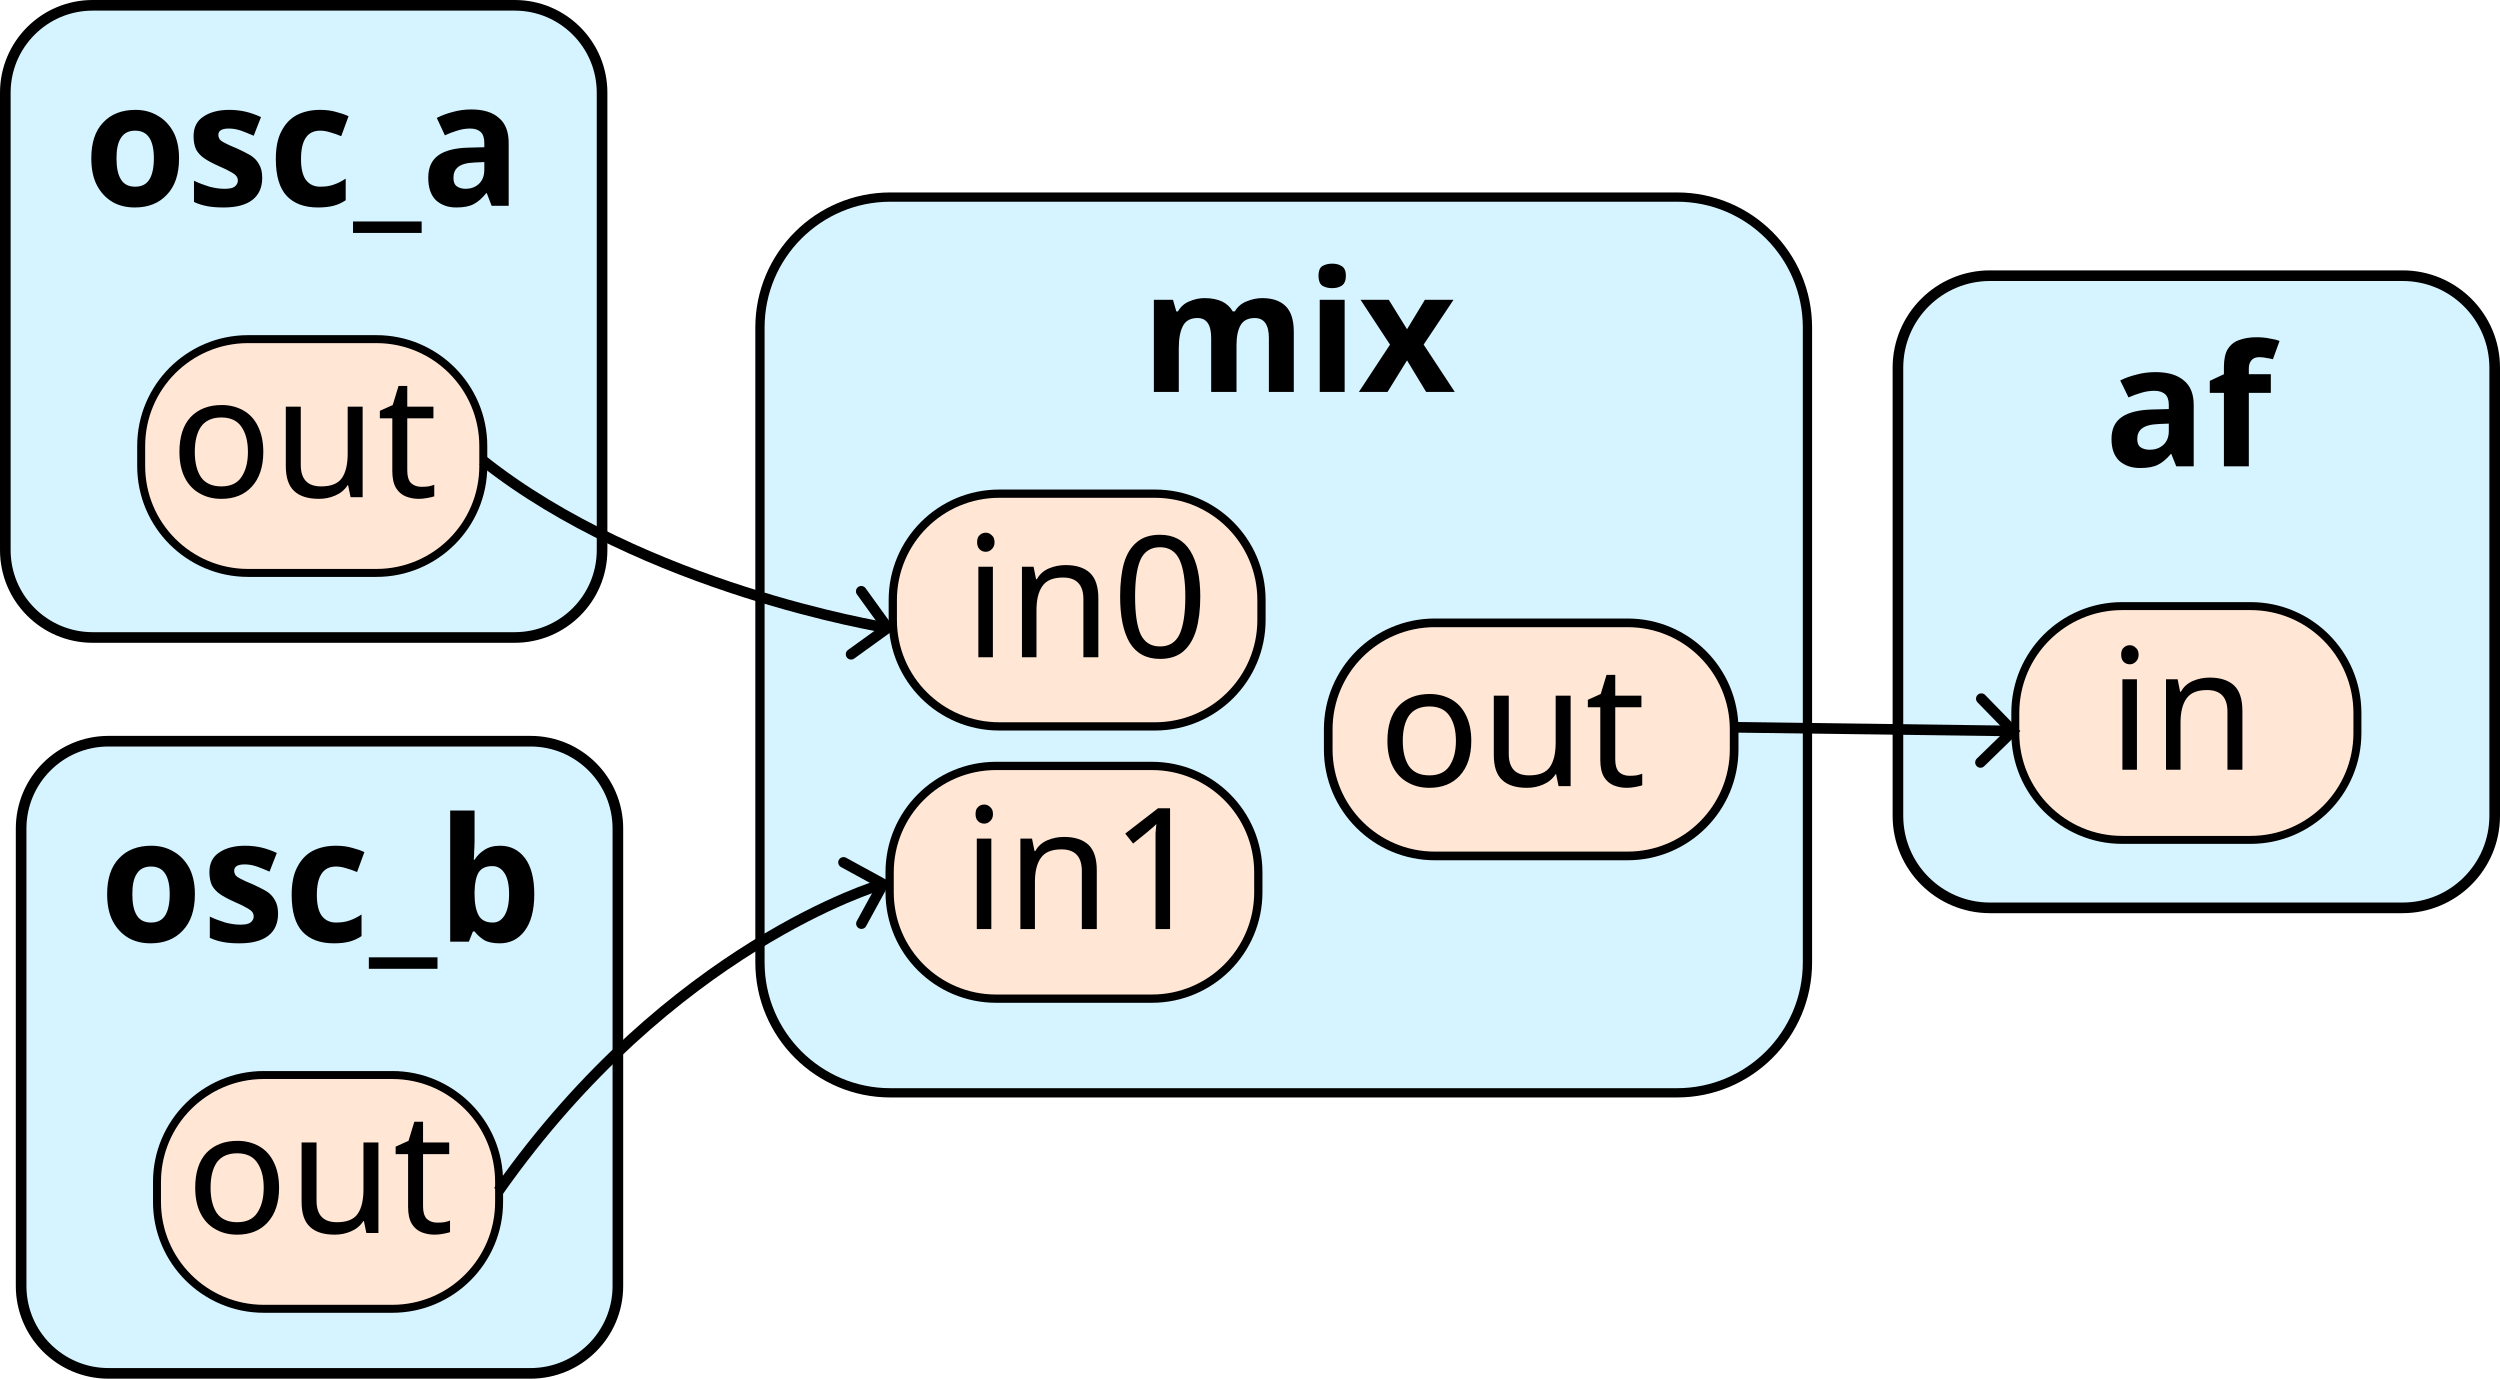
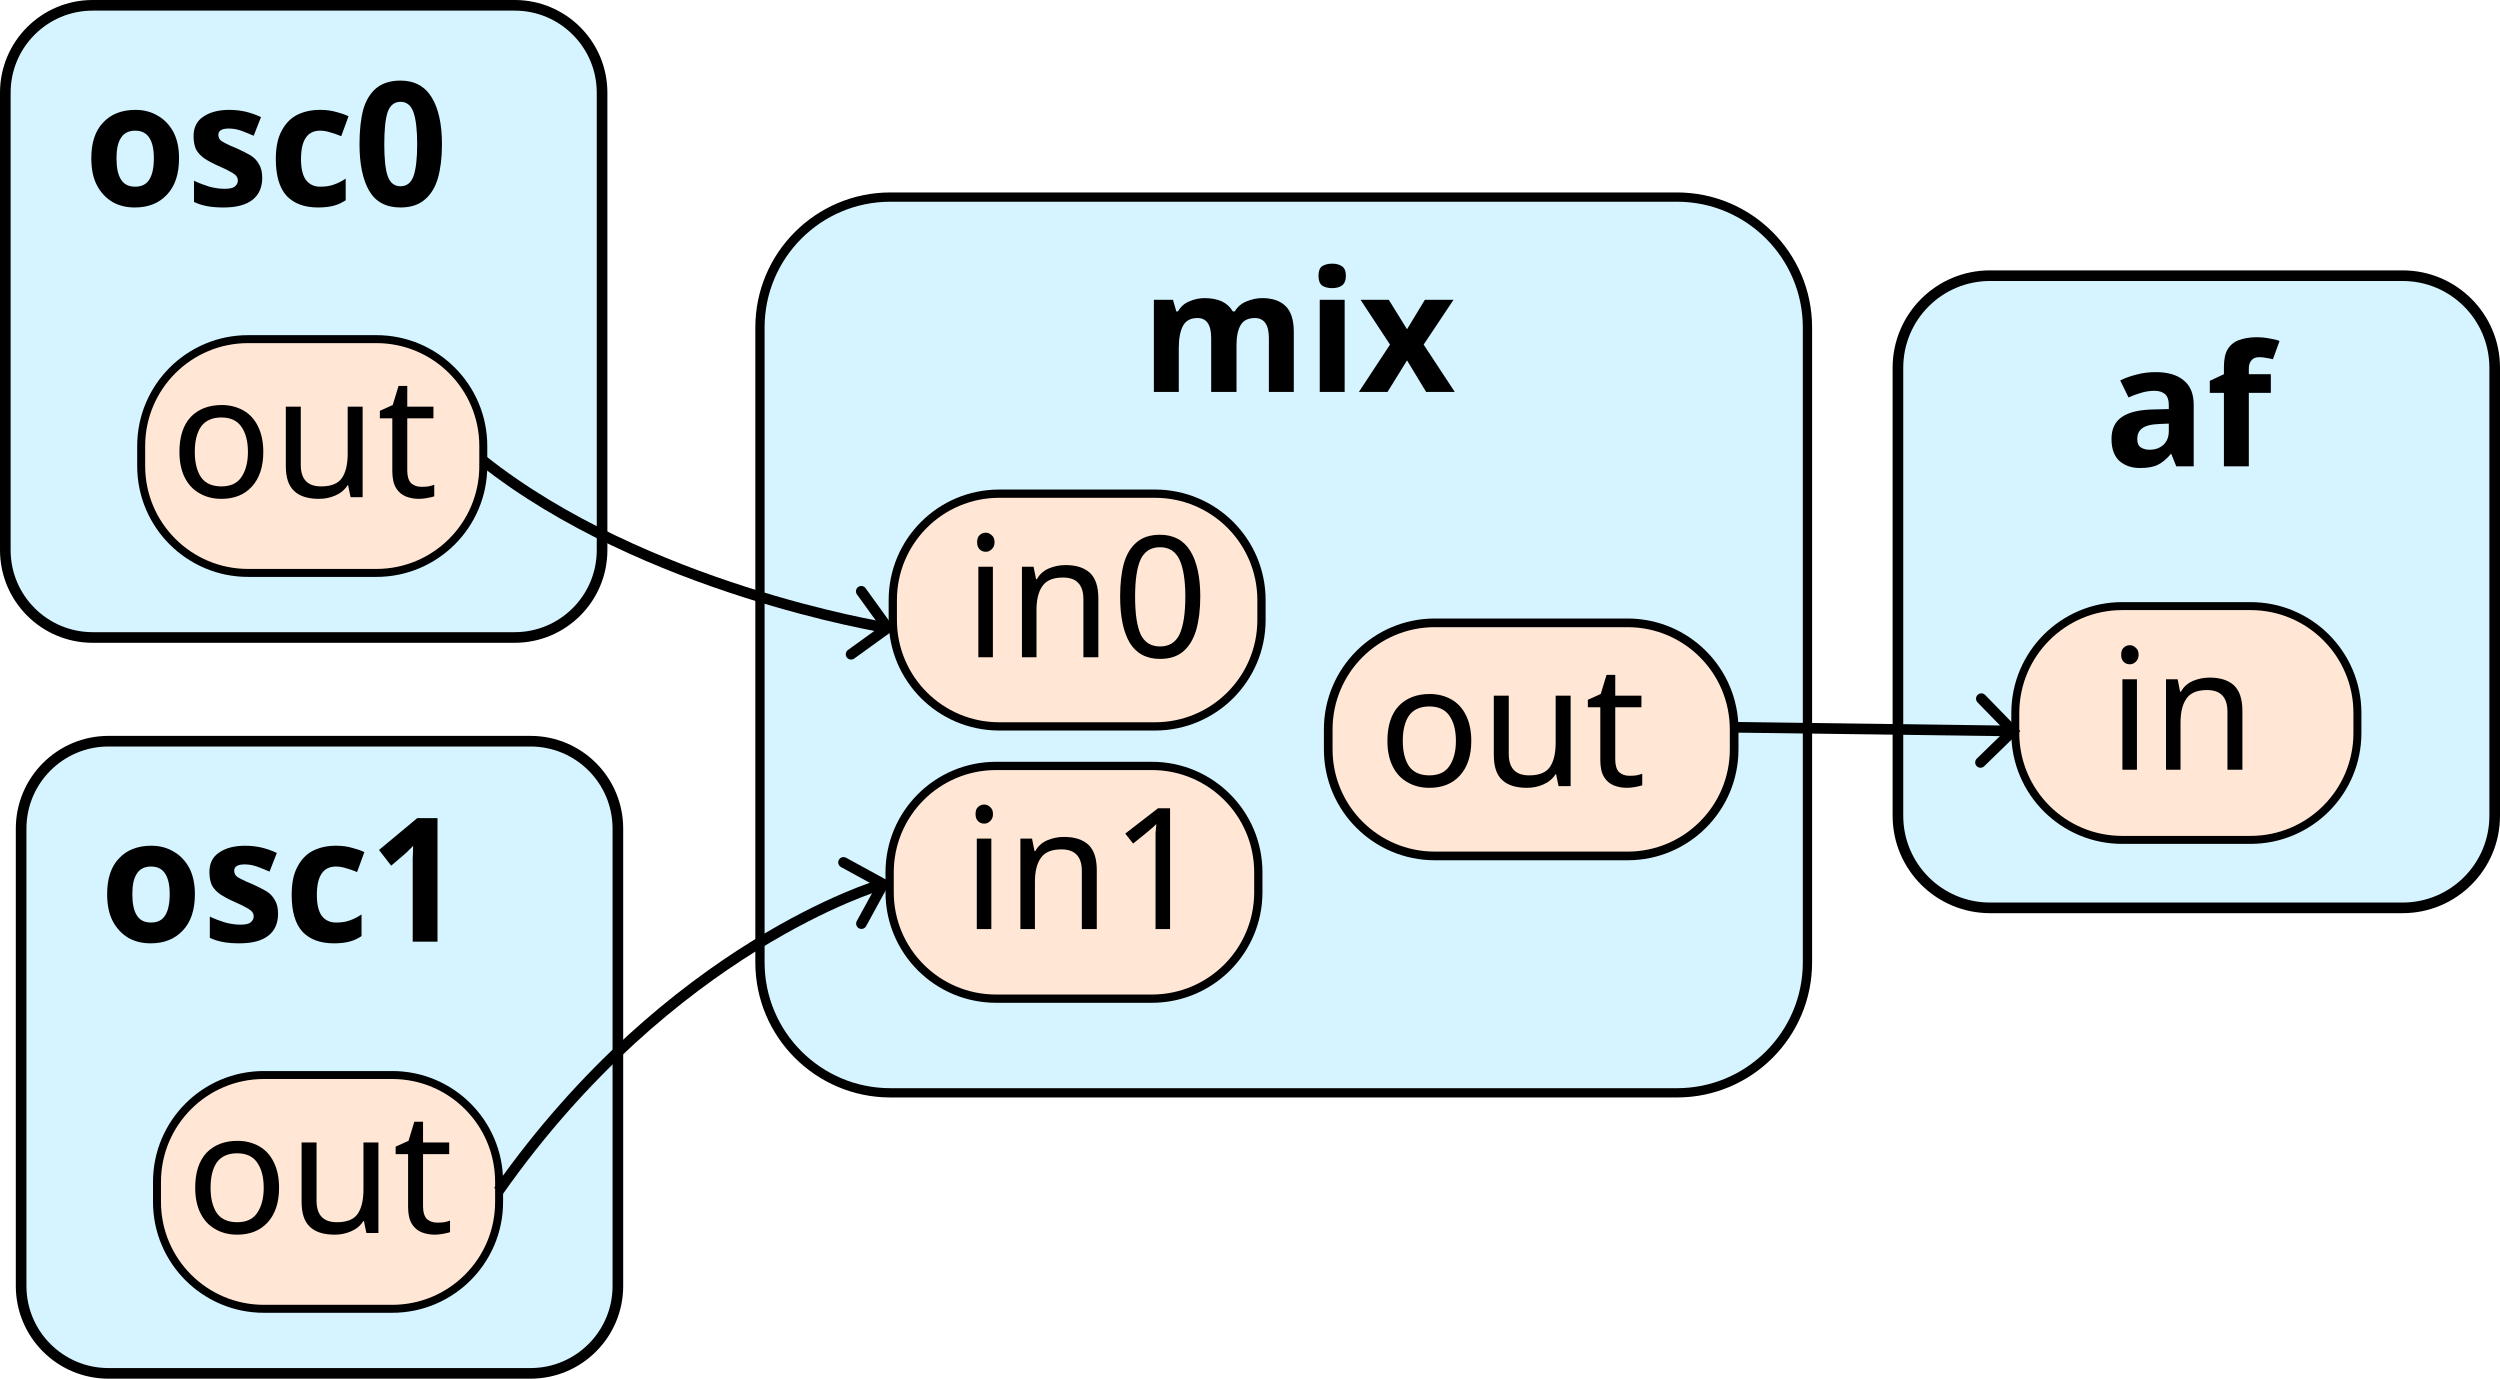
<svg xmlns="http://www.w3.org/2000/svg" width="94.084mm" height="51.885mm" viewBox="0 0 94.084 51.885" version="1.1" id="svg11814">
  <defs id="defs11811">
    <marker style="overflow:visible" id="marker12707" refX="0" refY="0" orient="auto-start-reverse" markerWidth="4.207" markerHeight="7" viewBox="0 0 4.207 7" preserveAspectRatio="xMidYMid">
      <path style="fill:none;stroke:context-stroke;stroke-width:1;stroke-linecap:round" d="M 3,-3 0,0 3,3" id="path12705" transform="rotate(180,0.125,0)" />
    </marker>
    <marker style="overflow:visible" id="marker12661" refX="0" refY="0" orient="auto-start-reverse" markerWidth="4.207" markerHeight="7" viewBox="0 0 4.207 7" preserveAspectRatio="xMidYMid">
      <path style="fill:none;stroke:context-stroke;stroke-width:1;stroke-linecap:round" d="M 3,-3 0,0 3,3" id="path12659" transform="rotate(180,0.125,0)" />
    </marker>
    <marker style="overflow:visible" id="Arrow3" refX="0" refY="0" orient="auto-start-reverse" markerWidth="4.207" markerHeight="7" viewBox="0 0 4.207 7" preserveAspectRatio="xMidYMid">
      <path style="fill:none;stroke:context-stroke;stroke-width:1;stroke-linecap:round" d="M 3,-3 0,0 3,3" id="arrow3" transform="rotate(180,0.125,0)" />
    </marker>
  </defs>
  <g id="layer1" transform="translate(-14.22396,-30.0701)">
    <rect style="fill:#d5f4ff;fill-opacity:1;stroke:#000000;stroke-width:0.4;stroke-dasharray:none;stroke-opacity:1" id="rect111" width="22.458" height="23.791" x="14.424" y="30.27" ry="3.288" />
    <text xml:space="preserve" style="font-style:normal;font-variant:normal;font-weight:bold;font-stretch:normal;font-size:6.358px;font-family:sans-serif;-inkscape-font-specification:'sans-serif, Bold';font-variant-ligatures:normal;font-variant-caps:normal;font-variant-numeric:normal;font-variant-east-asian:normal;fill:#000000;fill-opacity:1;stroke:none;stroke-width:0.531;stroke-dasharray:none;stroke-opacity:1" x="17.769" y="36.995" id="text845" transform="scale(0.9783609,1.022118)">
-       <tspan id="tspan1166" x="17.769" y="36.995" style="font-style:normal;font-variant:normal;font-weight:bold;font-stretch:normal;font-size:6.358px;font-family:sans-serif;-inkscape-font-specification:'sans-serif, Bold';font-variant-ligatures:normal;font-variant-caps:normal;font-variant-numeric:normal;font-variant-east-asian:normal;fill:#000000;fill-opacity:1;stroke:none;stroke-width:0.531">osc_a</tspan>
+       <tspan id="tspan1166" x="17.769" y="36.995" style="font-style:normal;font-variant:normal;font-weight:bold;font-stretch:normal;font-size:6.358px;font-family:sans-serif;-inkscape-font-specification:'sans-serif, Bold';font-variant-ligatures:normal;font-variant-caps:normal;font-variant-numeric:normal;font-variant-east-asian:normal;fill:#000000;fill-opacity:1;stroke:none;stroke-width:0.531">osc0</tspan>
    </text>
    <rect style="fill:#ffe6d5;stroke:#000000;stroke-width:0.3;stroke-dasharray:none;stroke-opacity:1" id="rect1009" width="12.875" height="8.798" x="19.537" y="42.833" ry="4.023" />
    <text xml:space="preserve" style="font-style:normal;font-variant:normal;font-weight:normal;font-stretch:normal;font-size:6.358px;font-family:sans-serif;-inkscape-font-specification:'sans-serif, Normal';font-variant-ligatures:normal;font-variant-caps:normal;font-variant-numeric:normal;font-variant-east-asian:normal;fill:#000000;fill-opacity:1;stroke:none;stroke-width:0.265;stroke-dasharray:none;stroke-opacity:1" x="20.632" y="48.78" id="text1846-1">
      <tspan id="tspan2038" x="20.632" y="48.78">out</tspan>
      <tspan id="tspan2040" x="20.632" y="56.727" />
    </text>
    <rect style="fill:#d5f4ff;fill-opacity:1;stroke:#000000;stroke-width:0.4;stroke-dasharray:none;stroke-opacity:1" id="rect111-6" width="22.458" height="23.791" x="15.019" y="57.964" ry="3.288" />
    <text xml:space="preserve" style="font-style:normal;font-variant:normal;font-weight:bold;font-stretch:normal;font-size:6.358px;font-family:sans-serif;-inkscape-font-specification:'sans-serif, Bold';font-variant-ligatures:normal;font-variant-caps:normal;font-variant-numeric:normal;font-variant-east-asian:normal;fill:#000000;fill-opacity:1;stroke:none;stroke-width:0.531;stroke-dasharray:none;stroke-opacity:1" x="18.377" y="64.09" id="text845-4" transform="scale(0.9783609,1.022118)">
-       <tspan id="tspan1166-1" x="18.377" y="64.09" style="font-style:normal;font-variant:normal;font-weight:bold;font-stretch:normal;font-size:6.358px;font-family:sans-serif;-inkscape-font-specification:'sans-serif, Bold';font-variant-ligatures:normal;font-variant-caps:normal;font-variant-numeric:normal;font-variant-east-asian:normal;fill:#000000;fill-opacity:1;stroke:none;stroke-width:0.531">osc_b</tspan>
+       <tspan id="tspan1166-1" x="18.377" y="64.09" style="font-style:normal;font-variant:normal;font-weight:bold;font-stretch:normal;font-size:6.358px;font-family:sans-serif;-inkscape-font-specification:'sans-serif, Bold';font-variant-ligatures:normal;font-variant-caps:normal;font-variant-numeric:normal;font-variant-east-asian:normal;fill:#000000;fill-opacity:1;stroke:none;stroke-width:0.531">osc1</tspan>
    </text>
    <rect style="fill:#ffe6d5;stroke:#000000;stroke-width:0.3;stroke-dasharray:none;stroke-opacity:1" id="rect1009-2" width="12.875" height="8.798" x="20.132" y="70.527" ry="4.023" />
    <text xml:space="preserve" style="font-style:normal;font-variant:normal;font-weight:normal;font-stretch:normal;font-size:6.358px;font-family:sans-serif;-inkscape-font-specification:'sans-serif, Normal';font-variant-ligatures:normal;font-variant-caps:normal;font-variant-numeric:normal;font-variant-east-asian:normal;fill:#000000;fill-opacity:1;stroke:none;stroke-width:0.265;stroke-dasharray:none;stroke-opacity:1" x="21.227" y="76.474" id="text1846-1-8">
      <tspan id="tspan2038-8" x="21.227" y="76.474">out</tspan>
      <tspan id="tspan2040-9" x="21.227" y="84.421" />
    </text>
    <rect style="fill:#d5f4ff;fill-opacity:1;stroke:#000000;stroke-width:0.349;stroke-dasharray:none;stroke-opacity:1" id="rect111-1-0-9" width="39.421" height="33.71" x="42.824" y="37.487" ry="4.909" />
    <rect style="fill:#ffe6d5;stroke:#000000;stroke-width:0.326;stroke-dasharray:none;stroke-opacity:1" id="rect1009-0-3-6" width="15.276" height="8.772" x="64.21" y="53.51" ry="4.011" />
    <text xml:space="preserve" style="font-style:normal;font-variant:normal;font-weight:normal;font-stretch:normal;font-size:6.358px;font-family:sans-serif;-inkscape-font-specification:'sans-serif, Normal';font-variant-ligatures:normal;font-variant-caps:normal;font-variant-numeric:normal;font-variant-east-asian:normal;fill:#000000;fill-opacity:1;stroke:none;stroke-width:0.265;stroke-dasharray:none;stroke-opacity:1" x="66.093" y="59.658" id="text1846-0-9">
      <tspan id="tspan1844-9-33" style="fill:#000000;fill-opacity:1;stroke:none;stroke-width:0.265" x="66.093" y="59.658">out</tspan>
    </text>
    <rect style="fill:#ffe6d5;stroke:#000000;stroke-width:0.311;stroke-dasharray:none;stroke-opacity:1" id="rect1009-0-3-1" width="13.875" height="8.758" x="47.823" y="48.649" ry="4.004" />
    <text xml:space="preserve" style="font-style:normal;font-variant:normal;font-weight:normal;font-stretch:normal;font-size:6.358px;font-family:sans-serif;-inkscape-font-specification:'sans-serif, Normal';font-variant-ligatures:normal;font-variant-caps:normal;font-variant-numeric:normal;font-variant-east-asian:normal;fill:#000000;fill-opacity:1;stroke:none;stroke-width:0.265;stroke-dasharray:none;stroke-opacity:1" x="50.496" y="54.806" id="text1846-0-0">
      <tspan id="tspan1844-9-3" style="fill:#000000;fill-opacity:1;stroke:none;stroke-width:0.265" x="50.496" y="54.806">in0</tspan>
    </text>
    <rect style="fill:#ffe6d5;stroke:#000000;stroke-width:0.311;stroke-dasharray:none;stroke-opacity:1" id="rect1009-0-3-4-4" width="13.875" height="8.758" x="47.704" y="58.895" ry="4.004" />
    <text xml:space="preserve" style="font-style:normal;font-variant:normal;font-weight:normal;font-stretch:normal;font-size:6.358px;font-family:sans-serif;-inkscape-font-specification:'sans-serif, Normal';font-variant-ligatures:normal;font-variant-caps:normal;font-variant-numeric:normal;font-variant-east-asian:normal;fill:#000000;fill-opacity:1;stroke:none;stroke-width:0.265;stroke-dasharray:none;stroke-opacity:1" x="50.436" y="65.036" id="text1846-0-7-0">
      <tspan id="tspan1844-9-2-3" style="fill:#000000;fill-opacity:1;stroke:none;stroke-width:0.265" x="50.436" y="65.036">in1</tspan>
    </text>
    <text xml:space="preserve" style="font-style:normal;font-variant:normal;font-weight:bold;font-stretch:normal;font-size:6.358px;font-family:sans-serif;-inkscape-font-specification:'sans-serif, Bold';font-variant-ligatures:normal;font-variant-caps:normal;font-variant-numeric:normal;font-variant-east-asian:normal;fill:#000000;fill-opacity:1;stroke:none;stroke-width:0.265;stroke-dasharray:none;stroke-opacity:1" x="57.147" y="44.819" id="text1955-5-8">
      <tspan id="tspan1953-9-0" style="font-style:normal;font-variant:normal;font-weight:bold;font-stretch:normal;font-size:6.358px;font-family:sans-serif;-inkscape-font-specification:'sans-serif, Bold';font-variant-ligatures:normal;font-variant-caps:normal;font-variant-numeric:normal;font-variant-east-asian:normal;fill:#000000;fill-opacity:1;stroke:none;stroke-width:0.265" x="57.147" y="44.819">mix</tspan>
    </text>
    <rect style="fill:#d5f4ff;fill-opacity:1;stroke:#000000;stroke-width:0.4;stroke-dasharray:none;stroke-opacity:1" id="rect111-1" width="22.458" height="23.791" x="85.65" y="40.445" ry="3.464" />
    <rect style="fill:#ffe6d5;stroke:#000000;stroke-width:0.3;stroke-dasharray:none;stroke-opacity:1" id="rect1009-0" width="12.875" height="8.798" x="90.067" y="52.88" ry="4.023" />
    <text xml:space="preserve" style="font-style:normal;font-variant:normal;font-weight:normal;font-stretch:normal;font-size:6.358px;font-family:sans-serif;-inkscape-font-specification:'sans-serif, Normal';font-variant-ligatures:normal;font-variant-caps:normal;font-variant-numeric:normal;font-variant-east-asian:normal;fill:#000000;fill-opacity:1;stroke:none;stroke-width:0.265;stroke-dasharray:none;stroke-opacity:1" x="93.55" y="59.041" id="text1846">
      <tspan id="tspan1844" style="fill:#000000;fill-opacity:1;stroke:none;stroke-width:0.265" x="93.55" y="59.041">in</tspan>
    </text>
    <text xml:space="preserve" style="font-style:normal;font-variant:normal;font-weight:bold;font-stretch:normal;font-size:6.358px;font-family:sans-serif;-inkscape-font-specification:'sans-serif, Bold';font-variant-ligatures:normal;font-variant-caps:normal;font-variant-numeric:normal;font-variant-east-asian:normal;fill:#000000;fill-opacity:1;stroke:none;stroke-width:0.265;stroke-dasharray:none;stroke-opacity:1" x="93.421" y="47.62" id="text1955">
      <tspan id="tspan1953" style="font-style:normal;font-variant:normal;font-weight:bold;font-stretch:normal;font-size:6.358px;font-family:sans-serif;-inkscape-font-specification:'sans-serif, Bold';font-variant-ligatures:normal;font-variant-caps:normal;font-variant-numeric:normal;font-variant-east-asian:normal;fill:#000000;fill-opacity:1;stroke:none;stroke-width:0.265" x="93.421" y="47.62">af</tspan>
    </text>
    <path style="fill:none;stroke:#000000;stroke-width:0.4;marker-end:url(#marker12661)" d="m 32.39,47.395 c 6.083,4.825 15.141,6.288 15.141,6.288" id="path12147" />
    <path style="fill:none;stroke:#000000;stroke-width:0.4;marker-end:url(#marker12707)" d="M 32.985,74.892 C 39.458,65.681 47.362,63.368 47.362,63.368" id="path12149" />
    <path style="fill:none;stroke:#000000;stroke-width:0.4;marker-end:url(#Arrow3)" d="M 79.444,57.44 89.873,57.578" id="path12151" />
  </g>
</svg>
